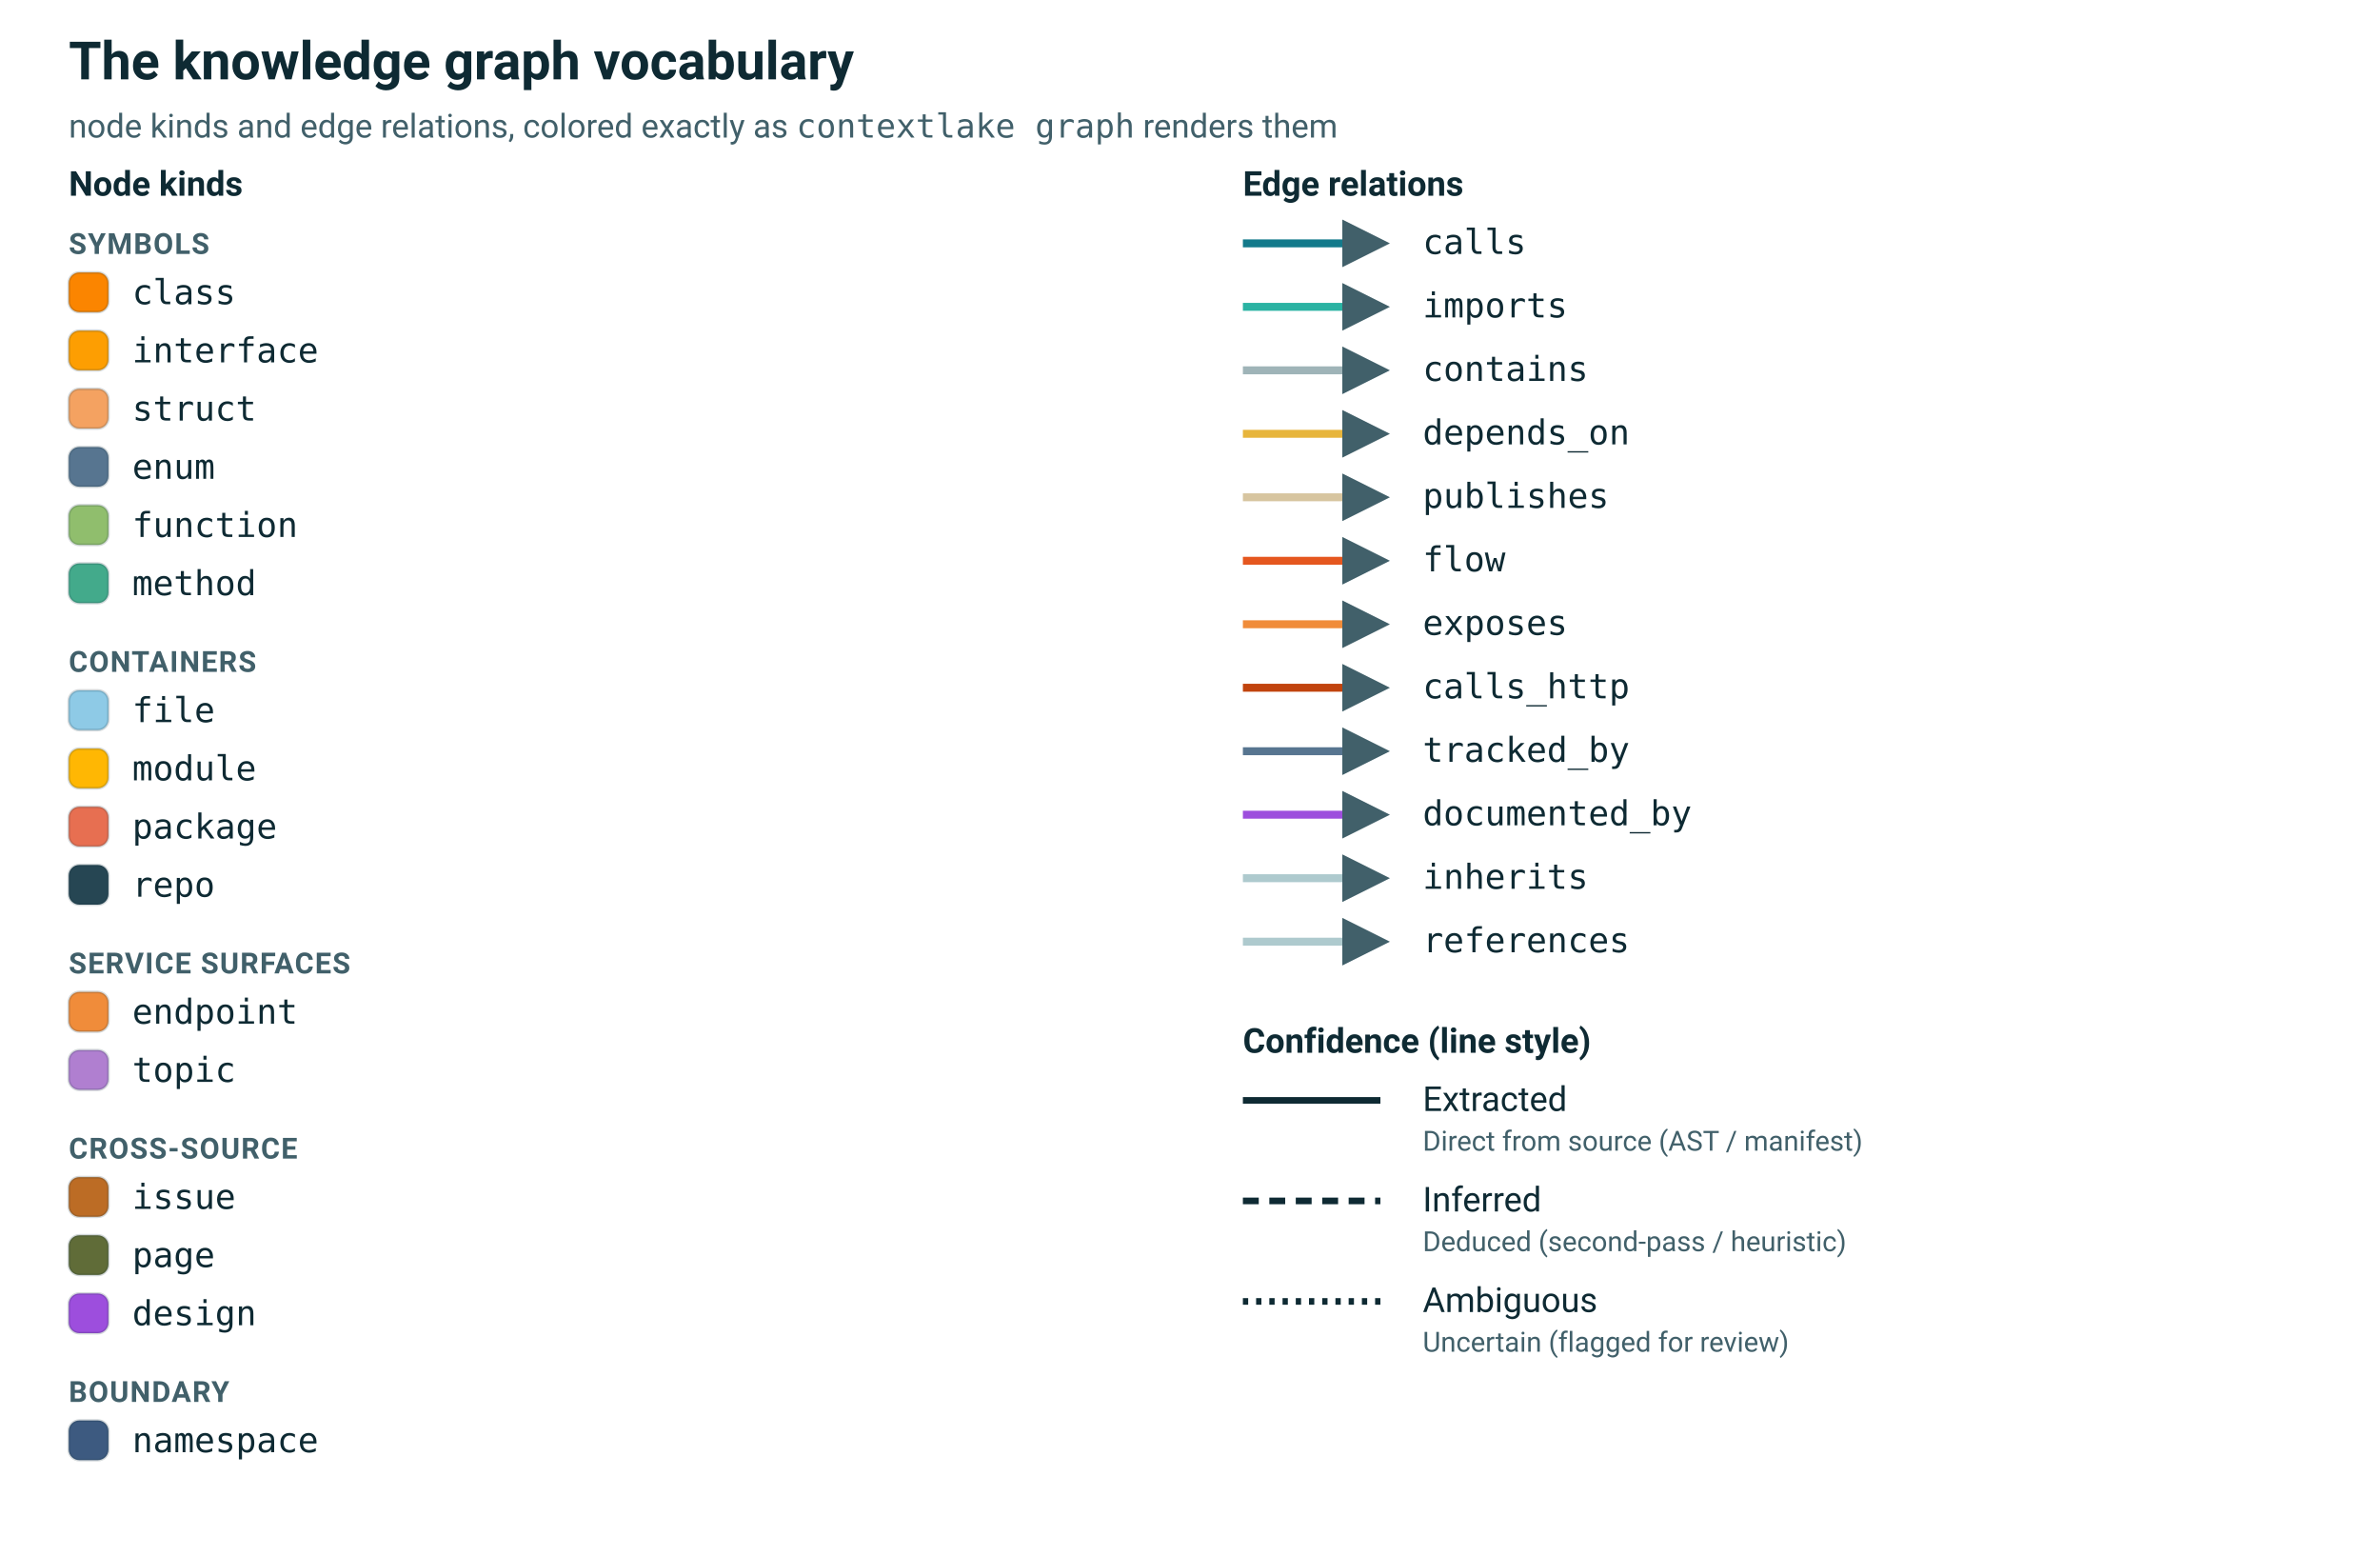
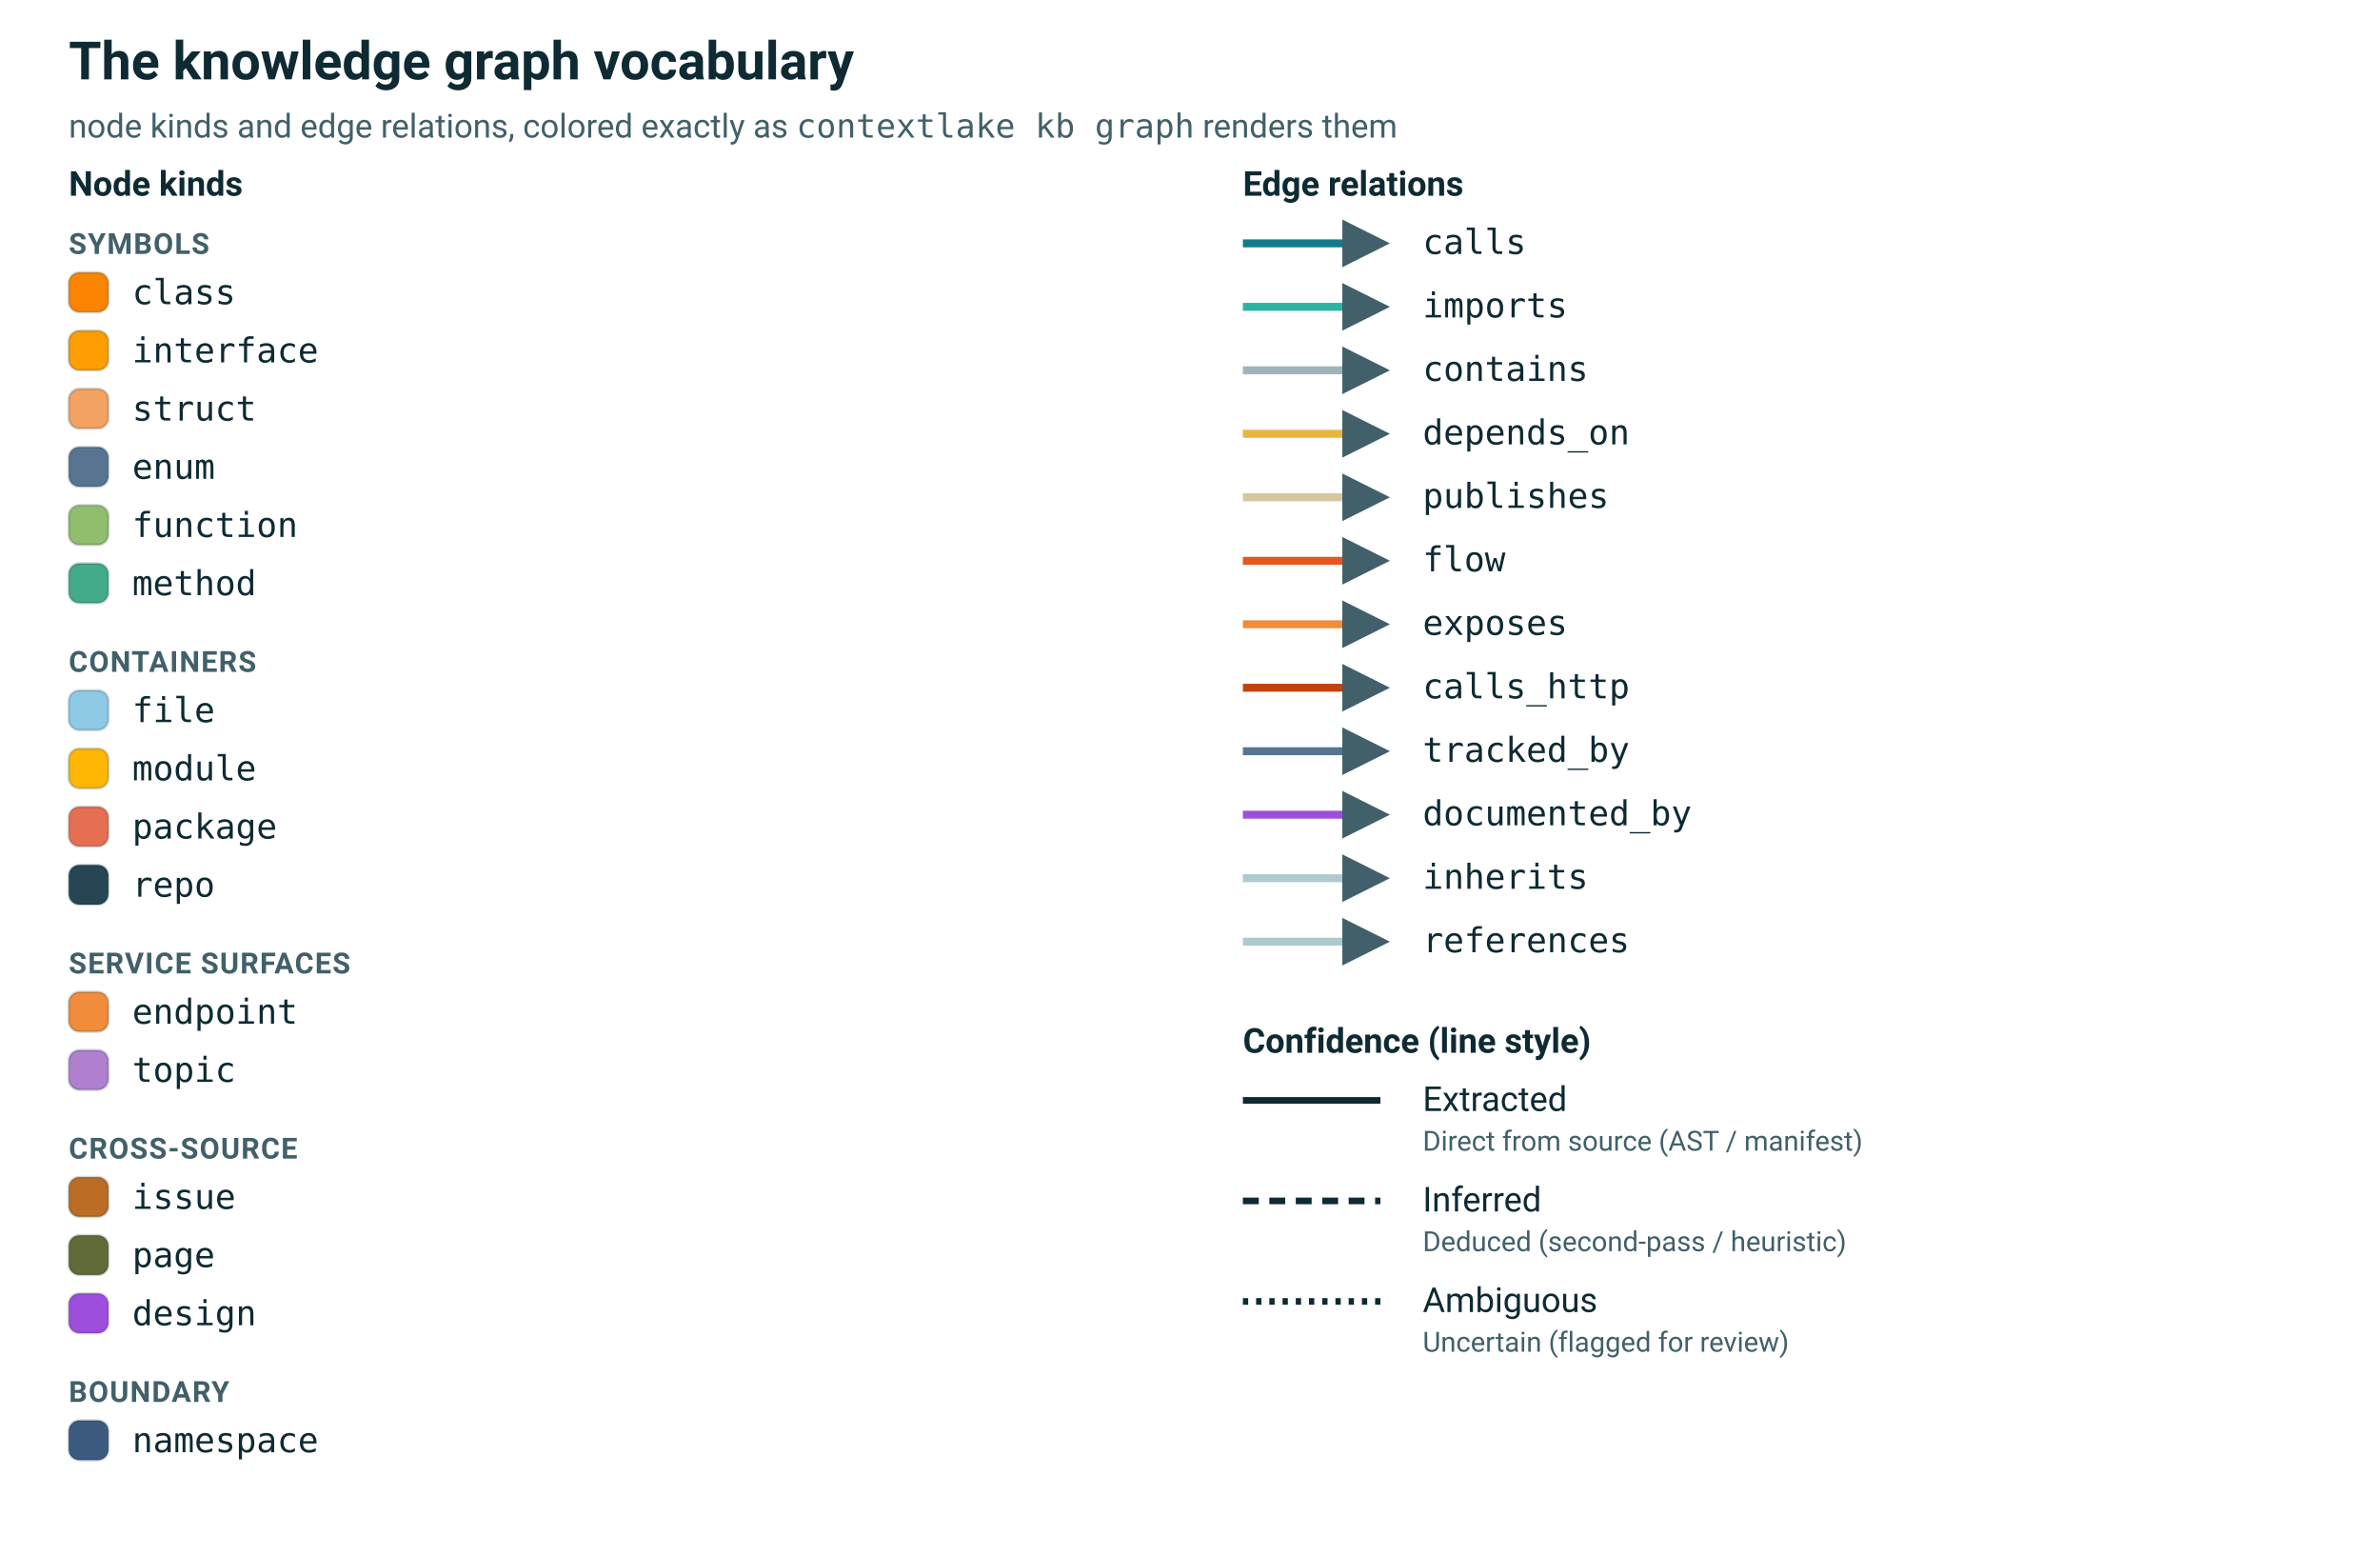
<svg xmlns="http://www.w3.org/2000/svg" viewBox="0 0 900 588" width="900" height="588" role="img" aria-label="contextlake knowledge graph node kinds and edge relations">
  <defs>
    <marker id="ar2" viewBox="0 0 10 10" refX="8" refY="5" markerWidth="6" markerHeight="6" orient="auto">
      <path d="M0 0L10 5L0 10z" fill="#41606a" />
    </marker>
  </defs>
  <rect x="0" y="0" width="900" height="588" fill="none" />
  <text x="26" y="30" font-size="20" font-weight="700" fill="#0E2A33" font-family="'Space Grotesk',-apple-system,Segoe UI,Roboto,sans-serif">The knowledge graph vocabulary</text>
-   <text x="26" y="52" font-size="12.5" fill="#41606a" font-family="'Space Grotesk',-apple-system,Segoe UI,Roboto,sans-serif">node kinds and edge relations, colored exactly as <tspan font-family="'JetBrains Mono',ui-monospace,monospace">contextlake graph</tspan> renders them</text>
+   <text x="26" y="52" font-size="12.5" fill="#41606a" font-family="'Space Grotesk',-apple-system,Segoe UI,Roboto,sans-serif">node kinds and edge relations, colored exactly as <tspan font-family="'JetBrains Mono',ui-monospace,monospace">contextlake kb graph</tspan> renders them</text>
  <text x="26" y="74" font-size="13" font-weight="700" fill="#0E2A33" font-family="'Space Grotesk',-apple-system,Segoe UI,Roboto,sans-serif">Node kinds</text>
  <text x="26" y="96" font-size="11" font-weight="600" fill="#41606a" letter-spacing=".04em" font-family="'Space Grotesk',-apple-system,Segoe UI,Roboto,sans-serif">SYMBOLS</text>
  <rect x="26" y="103" width="15" height="15" rx="4" fill="#fb8500" stroke="#0E2A33" stroke-opacity=".18" />
  <text x="50" y="115" font-size="13" fill="#0E2A33" font-family="'JetBrains Mono',ui-monospace,monospace">class</text>
  <rect x="26" y="125" width="15" height="15" rx="4" fill="#fd9e02" stroke="#0E2A33" stroke-opacity=".18" />
  <text x="50" y="137" font-size="13" fill="#0E2A33" font-family="'JetBrains Mono',ui-monospace,monospace">interface</text>
  <rect x="26" y="147" width="15" height="15" rx="4" fill="#f4a261" stroke="#0E2A33" stroke-opacity=".18" />
  <text x="50" y="159" font-size="13" fill="#0E2A33" font-family="'JetBrains Mono',ui-monospace,monospace">struct</text>
  <rect x="26" y="169" width="15" height="15" rx="4" fill="#577590" stroke="#0E2A33" stroke-opacity=".18" />
  <text x="50" y="181" font-size="13" fill="#0E2A33" font-family="'JetBrains Mono',ui-monospace,monospace">enum</text>
  <rect x="26" y="191" width="15" height="15" rx="4" fill="#90be6d" stroke="#0E2A33" stroke-opacity=".18" />
  <text x="50" y="203" font-size="13" fill="#0E2A33" font-family="'JetBrains Mono',ui-monospace,monospace">function</text>
  <rect x="26" y="213" width="15" height="15" rx="4" fill="#43aa8b" stroke="#0E2A33" stroke-opacity=".18" />
  <text x="50" y="225" font-size="13" fill="#0E2A33" font-family="'JetBrains Mono',ui-monospace,monospace">method</text>
  <text x="26" y="254" font-size="11" font-weight="600" fill="#41606a" letter-spacing=".04em" font-family="'Space Grotesk',-apple-system,Segoe UI,Roboto,sans-serif">CONTAINERS</text>
  <rect x="26" y="261" width="15" height="15" rx="4" fill="#8ecae6" stroke="#0E2A33" stroke-opacity=".18" />
  <text x="50" y="273" font-size="13" fill="#0E2A33" font-family="'JetBrains Mono',ui-monospace,monospace">file</text>
  <rect x="26" y="283" width="15" height="15" rx="4" fill="#ffb703" stroke="#0E2A33" stroke-opacity=".18" />
  <text x="50" y="295" font-size="13" fill="#0E2A33" font-family="'JetBrains Mono',ui-monospace,monospace">module</text>
  <rect x="26" y="305" width="15" height="15" rx="4" fill="#e76f51" stroke="#0E2A33" stroke-opacity=".18" />
  <text x="50" y="317" font-size="13" fill="#0E2A33" font-family="'JetBrains Mono',ui-monospace,monospace">package</text>
  <rect x="26" y="327" width="15" height="15" rx="4" fill="#264653" stroke="#0E2A33" stroke-opacity=".18" />
  <text x="50" y="339" font-size="13" fill="#0E2A33" font-family="'JetBrains Mono',ui-monospace,monospace">repo</text>
  <text x="26" y="368" font-size="11" font-weight="600" fill="#41606a" letter-spacing=".04em" font-family="'Space Grotesk',-apple-system,Segoe UI,Roboto,sans-serif">SERVICE SURFACES</text>
  <rect x="26" y="375" width="15" height="15" rx="4" fill="#f08c3a" stroke="#0E2A33" stroke-opacity=".18" />
  <text x="50" y="387" font-size="13" fill="#0E2A33" font-family="'JetBrains Mono',ui-monospace,monospace">endpoint</text>
  <rect x="26" y="397" width="15" height="15" rx="4" fill="#b07fd0" stroke="#0E2A33" stroke-opacity=".18" />
  <text x="50" y="409" font-size="13" fill="#0E2A33" font-family="'JetBrains Mono',ui-monospace,monospace">topic</text>
  <text x="26" y="438" font-size="11" font-weight="600" fill="#41606a" letter-spacing=".04em" font-family="'Space Grotesk',-apple-system,Segoe UI,Roboto,sans-serif">CROSS-SOURCE</text>
  <rect x="26" y="445" width="15" height="15" rx="4" fill="#bc6c25" stroke="#0E2A33" stroke-opacity=".18" />
  <text x="50" y="457" font-size="13" fill="#0E2A33" font-family="'JetBrains Mono',ui-monospace,monospace">issue</text>
  <rect x="26" y="467" width="15" height="15" rx="4" fill="#606c38" stroke="#0E2A33" stroke-opacity=".18" />
  <text x="50" y="479" font-size="13" fill="#0E2A33" font-family="'JetBrains Mono',ui-monospace,monospace">page</text>
  <rect x="26" y="489" width="15" height="15" rx="4" fill="#9d4edd" stroke="#0E2A33" stroke-opacity=".18" />
  <text x="50" y="501" font-size="13" fill="#0E2A33" font-family="'JetBrains Mono',ui-monospace,monospace">design</text>
  <text x="26" y="530" font-size="11" font-weight="600" fill="#41606a" letter-spacing=".04em" font-family="'Space Grotesk',-apple-system,Segoe UI,Roboto,sans-serif">BOUNDARY</text>
  <rect x="26" y="537" width="15" height="15" rx="4" fill="#3d5a80" stroke="#0E2A33" stroke-opacity=".18" />
  <text x="50" y="549" font-size="13" fill="#0E2A33" font-family="'JetBrains Mono',ui-monospace,monospace">namespace</text>
  <text x="470" y="74" font-size="13" font-weight="700" fill="#0E2A33" font-family="'Space Grotesk',-apple-system,Segoe UI,Roboto,sans-serif">Edge relations</text>
  <line x1="470" y1="92" x2="522" y2="92" stroke="#137A8B" stroke-width="3" marker-end="url(#ar2)" />
  <text x="538" y="96" font-size="13" fill="#0E2A33" font-family="'JetBrains Mono',ui-monospace,monospace">calls</text>
  <line x1="470" y1="116" x2="522" y2="116" stroke="#2BB3A3" stroke-width="3" marker-end="url(#ar2)" />
  <text x="538" y="120" font-size="13" fill="#0E2A33" font-family="'JetBrains Mono',ui-monospace,monospace">imports</text>
  <line x1="470" y1="140" x2="522" y2="140" stroke="#9fb4b8" stroke-width="3" marker-end="url(#ar2)" />
  <text x="538" y="144" font-size="13" fill="#0E2A33" font-family="'JetBrains Mono',ui-monospace,monospace">contains</text>
  <line x1="470" y1="164" x2="522" y2="164" stroke="#E7B53C" stroke-width="3" marker-end="url(#ar2)" />
  <text x="538" y="168" font-size="13" fill="#0E2A33" font-family="'JetBrains Mono',ui-monospace,monospace">depends_on</text>
  <line x1="470" y1="188" x2="522" y2="188" stroke="#D7C5A0" stroke-width="3" marker-end="url(#ar2)" />
  <text x="538" y="192" font-size="13" fill="#0E2A33" font-family="'JetBrains Mono',ui-monospace,monospace">publishes</text>
  <line x1="470" y1="212" x2="522" y2="212" stroke="#e5571f" stroke-width="3" marker-end="url(#ar2)" />
  <text x="538" y="216" font-size="13" fill="#0E2A33" font-family="'JetBrains Mono',ui-monospace,monospace">flow</text>
  <line x1="470" y1="236" x2="522" y2="236" stroke="#f08c3a" stroke-width="3" marker-end="url(#ar2)" />
  <text x="538" y="240" font-size="13" fill="#0E2A33" font-family="'JetBrains Mono',ui-monospace,monospace">exposes</text>
  <line x1="470" y1="260" x2="522" y2="260" stroke="#c1440e" stroke-width="3" marker-end="url(#ar2)" />
  <text x="538" y="264" font-size="13" fill="#0E2A33" font-family="'JetBrains Mono',ui-monospace,monospace">calls_http</text>
  <line x1="470" y1="284" x2="522" y2="284" stroke="#577590" stroke-width="3" marker-end="url(#ar2)" />
  <text x="538" y="288" font-size="13" fill="#0E2A33" font-family="'JetBrains Mono',ui-monospace,monospace">tracked_by</text>
  <line x1="470" y1="308" x2="522" y2="308" stroke="#9d4edd" stroke-width="3" marker-end="url(#ar2)" />
  <text x="538" y="312" font-size="13" fill="#0E2A33" font-family="'JetBrains Mono',ui-monospace,monospace">documented_by</text>
  <line x1="470" y1="332" x2="522" y2="332" stroke="#aecace" stroke-width="3" marker-end="url(#ar2)" />
  <text x="538" y="336" font-size="13" fill="#0E2A33" font-family="'JetBrains Mono',ui-monospace,monospace">inherits</text>
  <line x1="470" y1="356" x2="522" y2="356" stroke="#aecace" stroke-width="3" marker-end="url(#ar2)" />
  <text x="538" y="360" font-size="13" fill="#0E2A33" font-family="'JetBrains Mono',ui-monospace,monospace">references</text>
  <text x="470" y="398" font-size="13" font-weight="700" fill="#0E2A33" font-family="'Space Grotesk',-apple-system,Segoe UI,Roboto,sans-serif">Confidence (line style)</text>
  <line x1="470" y1="416" x2="522" y2="416" stroke="#0E2A33" stroke-width="2.5" />
  <text x="538" y="420" font-size="13" fill="#0E2A33" font-family="'Space Grotesk',-apple-system,Segoe UI,Roboto,sans-serif">Extracted</text>
  <text x="538" y="435" font-size="10.5" fill="#41606a" font-family="'Space Grotesk',-apple-system,Segoe UI,Roboto,sans-serif">Direct from source (AST / manifest)</text>
  <line x1="470" y1="454" x2="522" y2="454" stroke="#0E2A33" stroke-width="2.5" stroke-dasharray="6 4" />
  <text x="538" y="458" font-size="13" fill="#0E2A33" font-family="'Space Grotesk',-apple-system,Segoe UI,Roboto,sans-serif">Inferred</text>
  <text x="538" y="473" font-size="10.5" fill="#41606a" font-family="'Space Grotesk',-apple-system,Segoe UI,Roboto,sans-serif">Deduced (second-pass / heuristic)</text>
  <line x1="470" y1="492" x2="522" y2="492" stroke="#0E2A33" stroke-width="2.5" stroke-dasharray="2 3" />
  <text x="538" y="496" font-size="13" fill="#0E2A33" font-family="'Space Grotesk',-apple-system,Segoe UI,Roboto,sans-serif">Ambiguous</text>
  <text x="538" y="511" font-size="10.5" fill="#41606a" font-family="'Space Grotesk',-apple-system,Segoe UI,Roboto,sans-serif">Uncertain (flagged for review)</text>
</svg>
